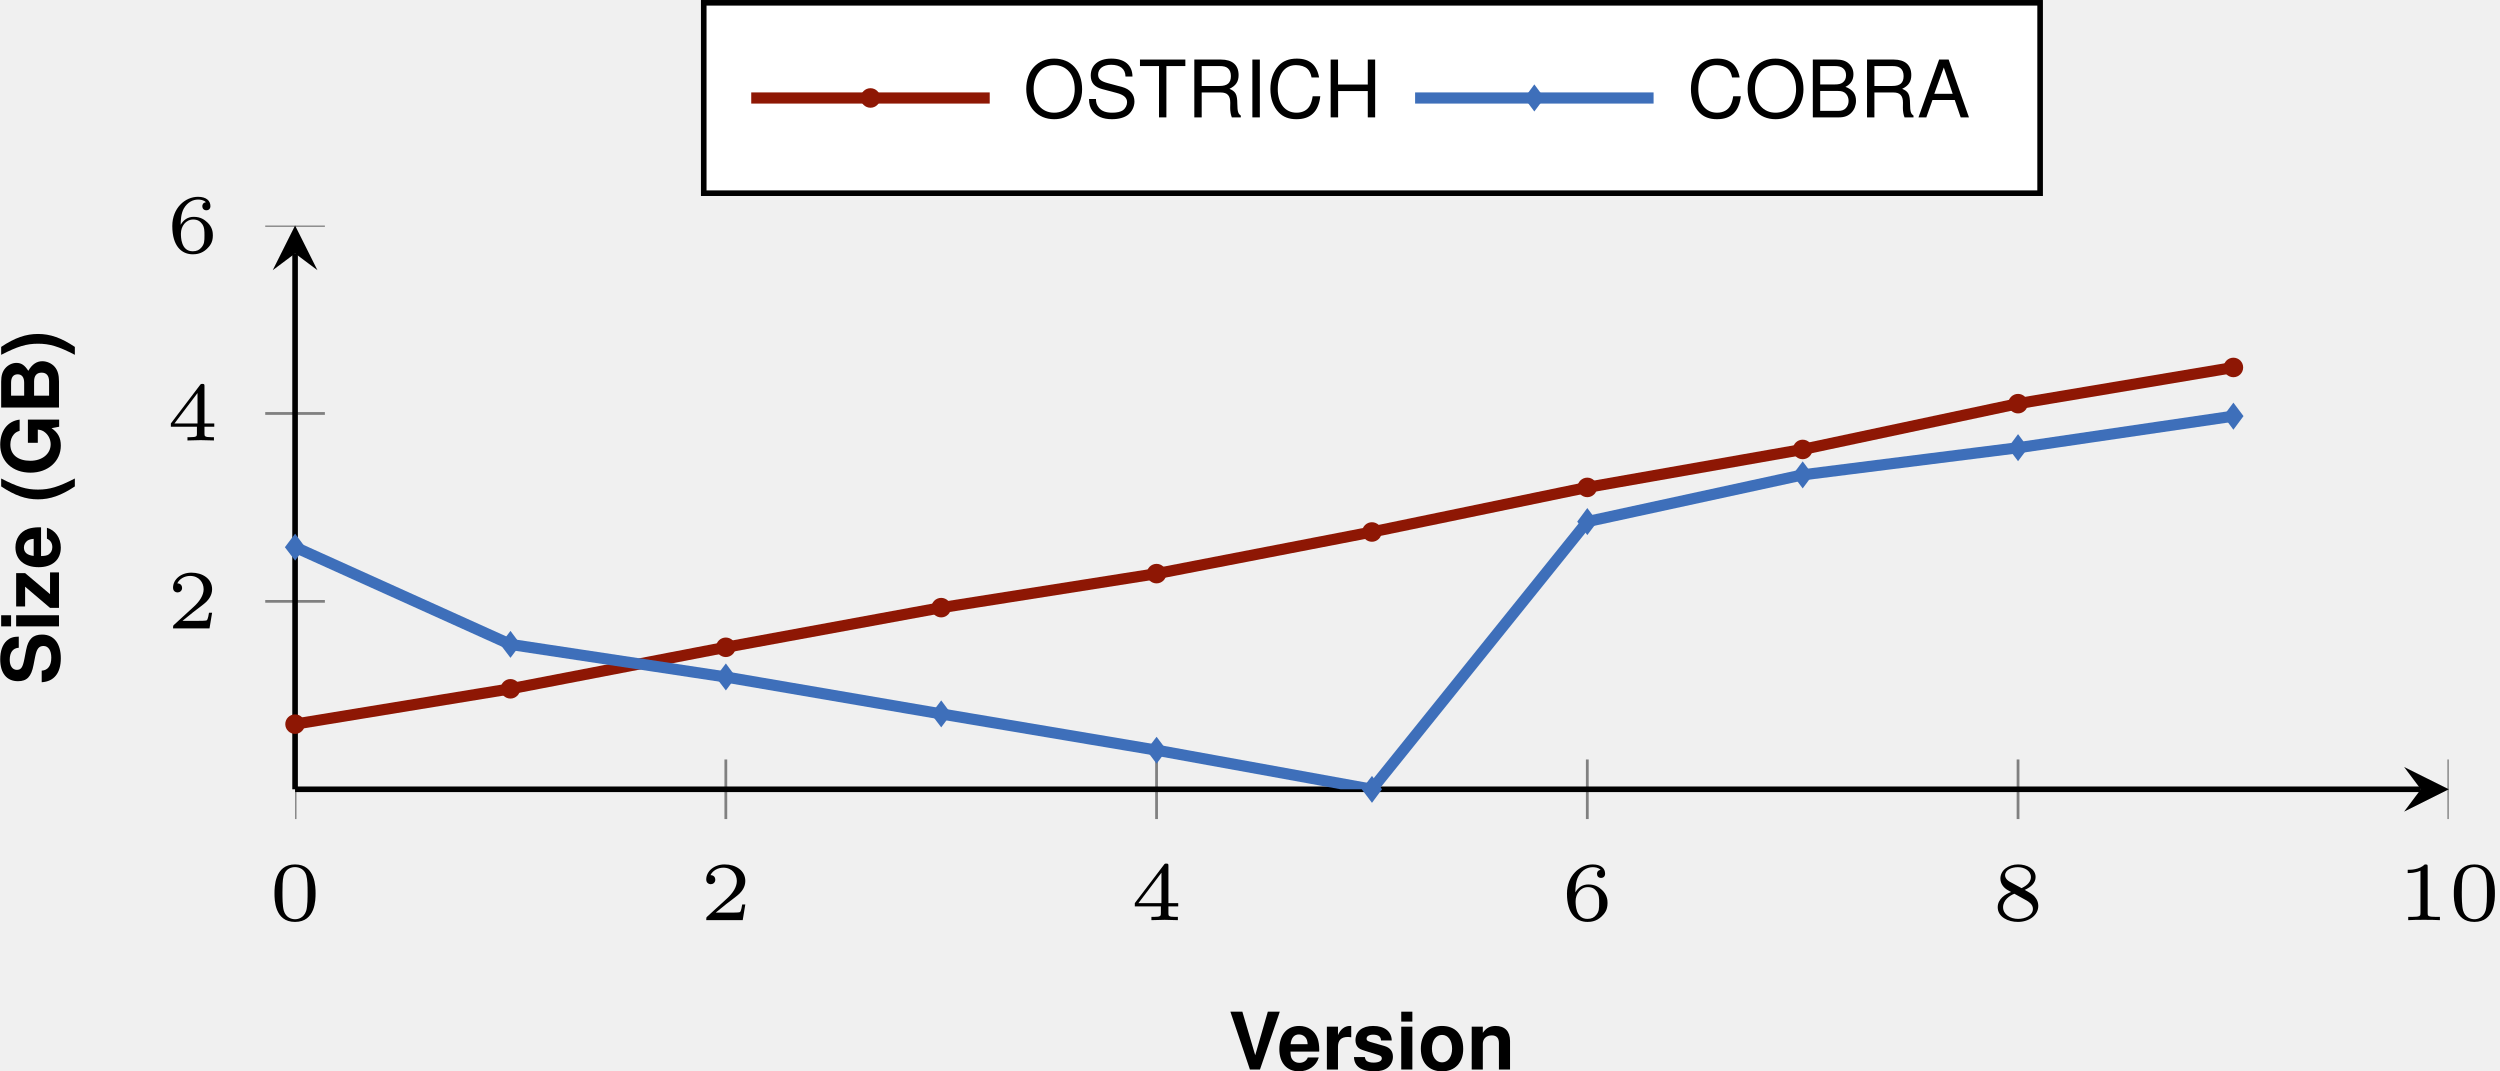
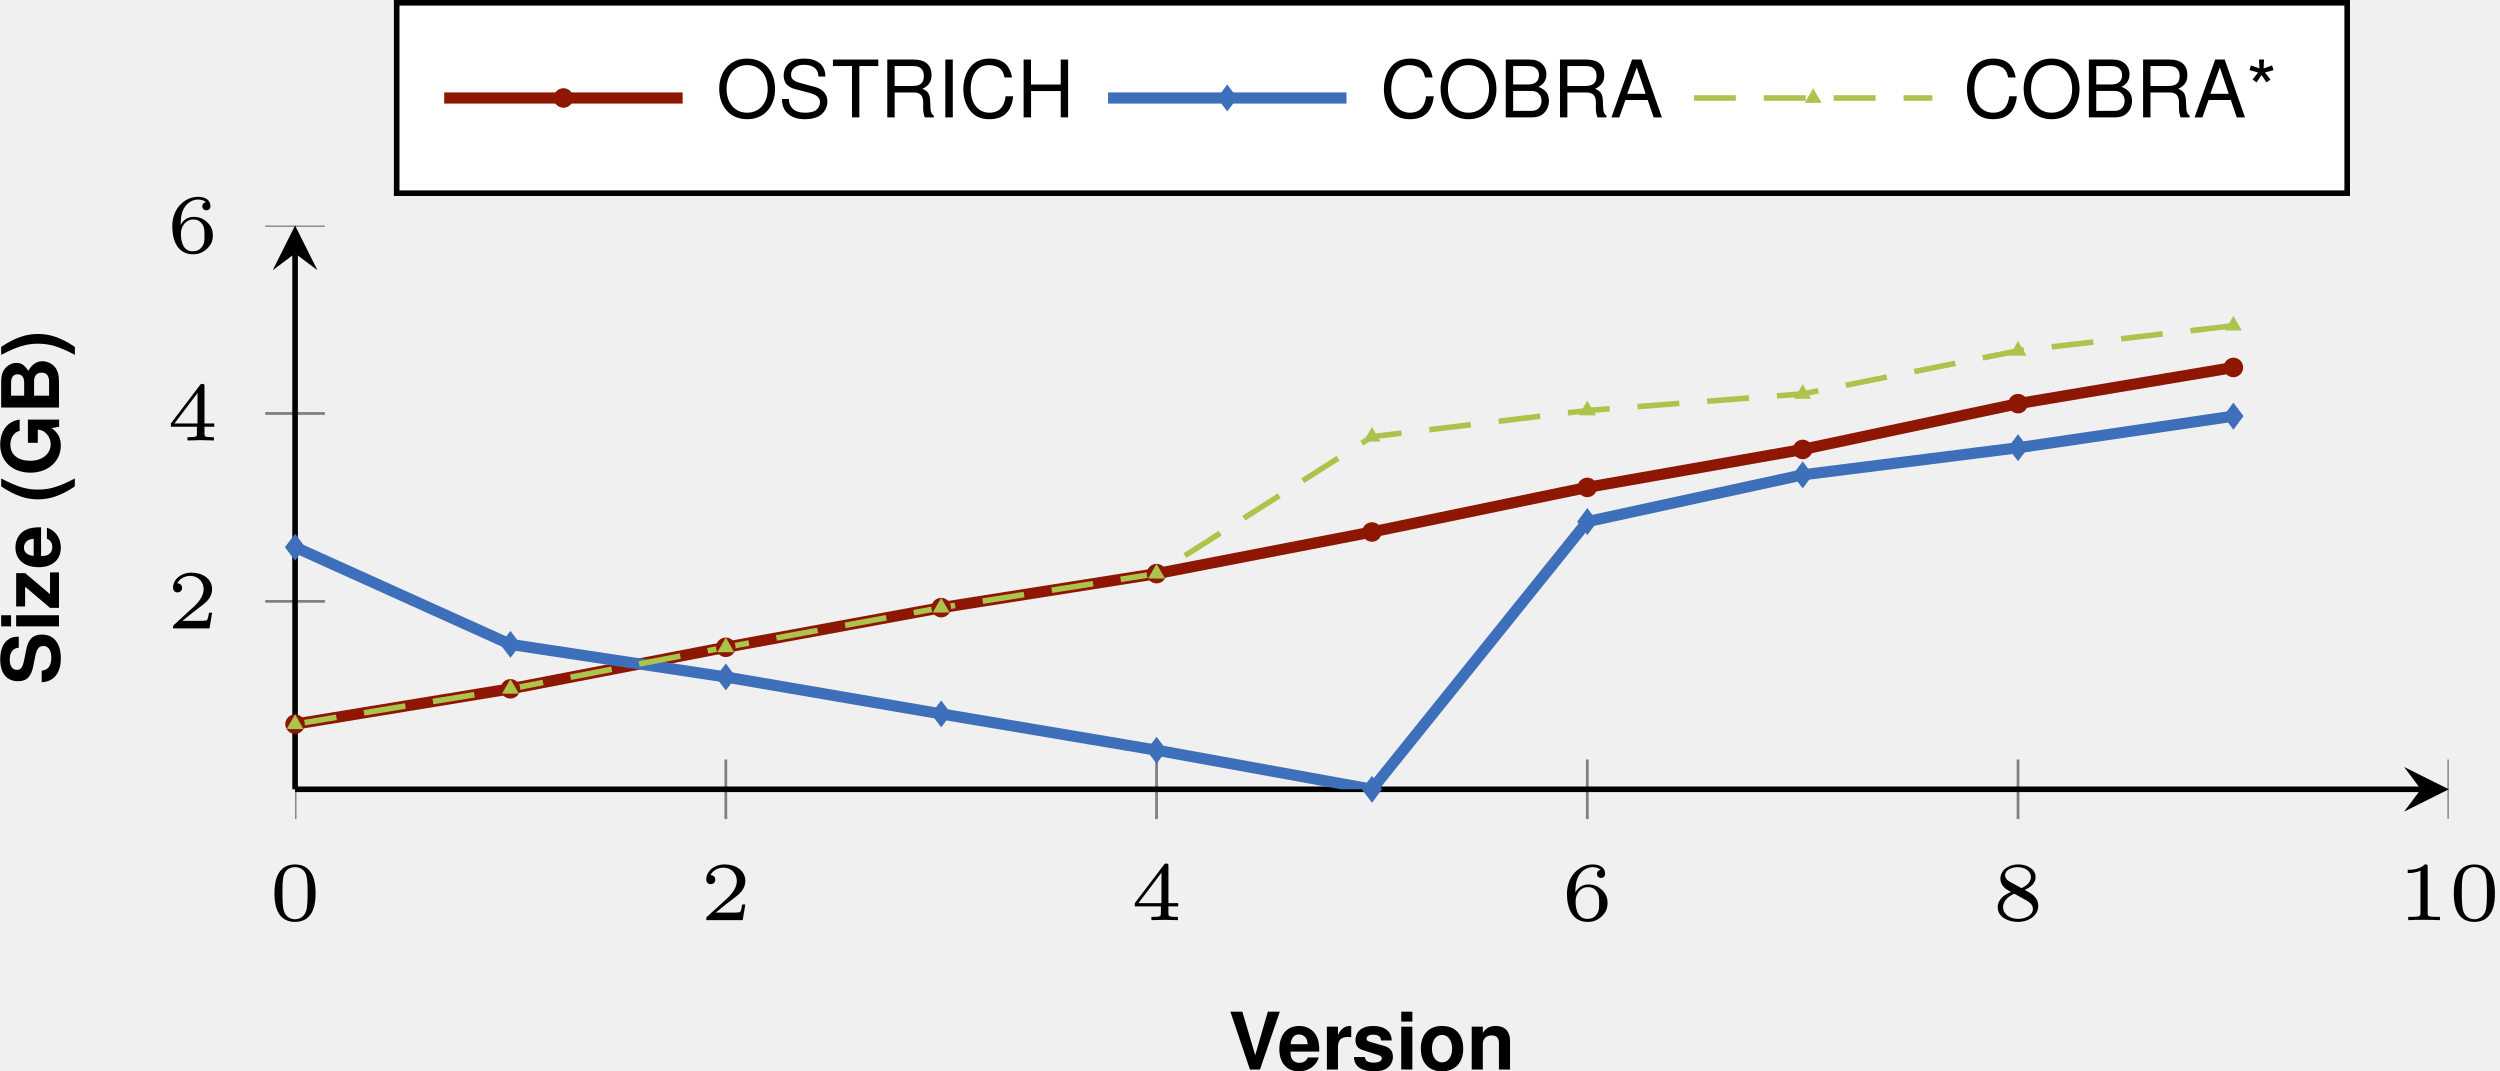
<svg xmlns="http://www.w3.org/2000/svg" xmlns:xlink="http://www.w3.org/1999/xlink" version="1.1" width="178.29pt" height="76.352pt" viewBox="2.792 -15.309 178.29 76.352">
  <defs>
    <clipPath id="clip1">
      <path d="M23.836 182.719H177.43V-140.961H23.836" />
    </clipPath>
    <clipPath id="clip2">
      <path d="M-117.922 40.98V.773H319.188V40.98" />
    </clipPath>
    <clipPath id="clip3">
      <path d="M23.836 40.98H177.43V.773H23.836Z" />
    </clipPath>
+     <path id="g4-42" d="M.905-4.124L.933-3.491L.334-3.706L.226-3.372L.837-3.202L.447-2.699L.73-2.495L1.086-3.021L1.437-2.495L1.726-2.699L1.33-3.202L1.941-3.372L1.833-3.706L1.233-3.491L1.262-4.124H.905Z" />
+     <path id="g4-65" d="M2.682-1.239L3.106 0H3.694L2.246-4.124H1.567L.096 0H.656L1.092-1.239H2.682ZM2.535-1.68H1.222L1.901-3.559L2.535-1.68Z" />
+     <path id="g4-66" d="M.447 0H2.308C2.699 0 2.987-.107 3.208-.345C3.411-.56 3.525-.854 3.525-1.177C3.525-1.675 3.298-1.974 2.772-2.178C3.146-2.354 3.344-2.659 3.344-3.078C3.344-3.378 3.23-3.643 3.015-3.836C2.8-4.034 2.518-4.124 2.122-4.124H.447V0ZM.973-2.348V-3.66H1.991C2.286-3.66 2.45-3.621 2.591-3.513C2.738-3.4 2.817-3.23 2.817-3.004C2.817-2.783 2.738-2.608 2.591-2.495C2.45-2.387 2.286-2.348 1.991-2.348H.973ZM.973-.464V-1.884H2.257C2.512-1.884 2.682-1.822 2.806-1.686C2.931-1.556 2.998-1.375 2.998-1.171C2.998-.973 2.931-.792 2.806-.662C2.682-.526 2.512-.464 2.257-.464H.973Z" />
+     <path id="g4-67" d="M3.745-2.846C3.581-3.751 3.061-4.192 2.155-4.192C1.601-4.192 1.154-4.017 .849-3.677C.475-3.27 .272-2.682 .272-2.014C.272-1.335 .481-.752 .871-.351C1.188-.023 1.595 .13 2.133 .13C3.14 .13 3.706-.413 3.83-1.505H3.287C3.242-1.222 3.185-1.03 3.1-.866C2.931-.526 2.58-.334 2.139-.334C1.318-.334 .798-.99 .798-2.02C.798-3.078 1.296-3.728 2.093-3.728C2.427-3.728 2.738-3.626 2.908-3.468C3.061-3.327 3.146-3.151 3.208-2.846H3.745Z" />
+     <path id="g4-72" d="M3.117-1.878V0H3.643V-4.124H3.117V-2.342H.996V-4.124H.47V0H1.001V-1.878H3.117Z" />
+     <path id="g4-73" d="M1.098-4.124H.566V0H1.098V-4.124Z" />
+     <path id="g4-79" d="M2.201-4.192C1.018-4.192 .215-3.321 .215-2.031S1.018 .13 2.206 .13C2.704 .13 3.151-.023 3.485-.306C3.932-.685 4.198-1.324 4.198-1.997C4.198-3.327 3.411-4.192 2.201-4.192ZM2.201-3.728C3.095-3.728 3.672-3.049 3.672-2.008C3.672-1.013 3.078-.334 2.206-.334C1.33-.334 .741-1.013 .741-2.031S1.33-3.728 2.201-3.728Z" />
+     <path id="g4-82" d="M1.052-1.776H2.41C2.88-1.776 3.089-1.55 3.089-1.041L3.083-.673C3.083-.419 3.129-.17 3.202 0H3.841V-.13C3.643-.266 3.604-.413 3.592-.962C3.587-1.641 3.479-1.844 3.032-2.037C3.496-2.263 3.683-2.552 3.683-3.021C3.683-3.734 3.236-4.124 2.427-4.124H.526V0H1.052V-1.776ZM1.052-2.24V-3.66H2.325C2.619-3.66 2.789-3.615 2.919-3.502C3.061-3.383 3.134-3.196 3.134-2.948C3.134-2.461 2.885-2.24 2.325-2.24H1.052Z" />
+     <path id="g4-83" d="M3.372-2.914C3.366-3.723 2.812-4.192 1.861-4.192C.956-4.192 .396-3.728 .396-2.981C.396-2.478 .662-2.161 1.205-2.02L2.229-1.748C2.75-1.612 2.987-1.403 2.987-1.081C2.987-.86 2.868-.634 2.693-.509C2.529-.396 2.269-.334 1.935-.334C1.488-.334 1.182-.441 .984-.679C.832-.86 .764-1.058 .769-1.313H.272C.277-.933 .351-.685 .515-.458C.798-.074 1.273 .13 1.901 .13C2.393 .13 2.795 .017 3.061-.187C3.338-.407 3.513-.775 3.513-1.131C3.513-1.641 3.196-2.014 2.636-2.167L1.601-2.444C1.103-2.58 .922-2.738 .922-3.055C.922-3.474 1.29-3.751 1.844-3.751C2.501-3.751 2.868-3.451 2.874-2.914H3.372Z" />
+     <path id="g4-84" d="M2.003-3.66H3.355V-4.124H.119V-3.66H1.477V0H2.003V-3.66Z" />
    <path id="g1-40" d="M1.148-4.124C.498-3.146 .226-2.365 .226-1.499C.226-.628 .498 .153 1.148 1.131H1.714C1.115-.034 .922-.668 .922-1.499C.922-2.325 1.115-2.97 1.714-4.124H1.148Z" />
    <path id="g1-41" d="M.69 1.131C1.341 .153 1.612-.628 1.612-1.494C1.612-2.365 1.341-3.146 .69-4.124H.124C.724-2.959 .917-2.325 .917-1.494C.917-.668 .724-.023 .124 1.131H.69Z" />
    <path id="g1-66" d="M.464 0H2.32C2.795 0 3.112-.091 3.361-.3S3.768-.86 3.768-1.188C3.768-1.595 3.547-1.918 3.083-2.189C3.491-2.45 3.649-2.687 3.649-3.038C3.649-3.321 3.508-3.621 3.276-3.824C3.032-4.034 2.744-4.124 2.303-4.124H.464V0ZM1.313-3.417H2.235C2.625-3.417 2.834-3.253 2.834-2.948C2.834-2.648 2.625-2.484 2.235-2.484H1.313V-3.417ZM1.313-1.776H2.325C2.738-1.776 2.953-1.59 2.953-1.239C2.953-.894 2.738-.707 2.325-.707H1.313V-1.776Z" />
    <path id="g1-71" d="M4.022-2.218H2.37V-1.511H3.31C3.287-1.279 3.23-1.137 3.106-.99C2.902-.741 2.591-.594 2.263-.594C1.578-.594 1.086-1.194 1.086-2.042C1.086-2.931 1.522-3.468 2.24-3.468C2.535-3.468 2.783-3.383 2.97-3.219C3.089-3.117 3.151-3.021 3.225-2.806H4.022C3.921-3.655 3.23-4.192 2.235-4.192C1.047-4.192 .238-3.315 .238-2.031C.238-.781 1.052 .13 2.167 .13C2.721 .13 3.095-.068 3.411-.532L3.513 .011H4.022V-2.218Z" />
    <path id="g1-83" d="M3.434-2.868C3.434-3.247 3.349-3.496 3.146-3.723C2.868-4.028 2.41-4.192 1.816-4.192C.826-4.192 .255-3.728 .255-2.925C.255-2.286 .577-1.974 1.414-1.816L1.991-1.703C2.557-1.595 2.767-1.437 2.767-1.103C2.767-.758 2.45-.549 1.935-.549C1.358-.549 1.035-.792 1.007-1.233H.181C.232-.351 .837 .13 1.89 .13C2.953 .13 3.581-.368 3.581-1.205C3.581-1.856 3.253-2.195 2.489-2.342L1.844-2.467C1.239-2.585 1.064-2.704 1.064-3.004C1.064-3.315 1.341-3.513 1.776-3.513C2.314-3.513 2.614-3.287 2.642-2.868H3.434Z" />
    <path id="g1-86" d="M2.246 0L3.66-4.124H2.806L1.907-1.018L.99-4.124H.136L1.528 0H2.246Z" />
    <path id="g1-101" d="M2.965-1.279C2.97-1.346 2.97-1.375 2.97-1.414C2.97-1.72 2.925-2.003 2.851-2.218C2.648-2.772 2.155-3.106 1.539-3.106C.662-3.106 .124-2.472 .124-1.448C.124-.47 .656 .13 1.522 .13C2.206 .13 2.761-.26 2.936-.86H2.155C2.059-.617 1.839-.475 1.55-.475C1.324-.475 1.143-.571 1.03-.741C.956-.854 .928-.99 .917-1.279H2.965ZM.928-1.805C.979-2.269 1.177-2.501 1.528-2.501C1.726-2.501 1.907-2.404 2.02-2.246C2.093-2.133 2.127-2.014 2.144-1.805H.928Z" />
    <path id="g1-105" d="M1.171-3.055H.379V0H1.171V-3.055ZM1.171-4.124H.379V-3.417H1.171V-4.124Z" />
    <path id="g1-110" d="M.356-3.055V0H1.148V-1.833C1.148-2.195 1.403-2.433 1.788-2.433C2.127-2.433 2.297-2.246 2.297-1.884V0H3.089V-2.048C3.089-2.721 2.716-3.106 2.065-3.106C1.652-3.106 1.375-2.953 1.148-2.614V-3.055H.356Z" />
    <path id="g1-111" d="M1.703-3.106C.769-3.106 .198-2.489 .198-1.488C.198-.481 .769 .13 1.709 .13C2.636 .13 3.219-.487 3.219-1.465C3.219-2.501 2.659-3.106 1.703-3.106ZM1.709-2.467C2.144-2.467 2.427-2.076 2.427-1.477C2.427-.905 2.133-.509 1.709-.509C1.279-.509 .99-.905 .99-1.488S1.279-2.467 1.709-2.467Z" />
    <path id="g1-114" d="M.356-3.055V0H1.148V-1.624C1.148-2.088 1.38-2.32 1.844-2.32C1.929-2.32 1.986-2.314 2.093-2.297V-3.1C2.048-3.106 2.02-3.106 1.997-3.106C1.635-3.106 1.318-2.868 1.148-2.455V-3.055H.356Z" />
    <path id="g1-115" d="M2.857-2.071C2.846-2.716 2.348-3.106 1.528-3.106C.752-3.106 .272-2.716 .272-2.088C.272-1.884 .334-1.709 .441-1.59C.549-1.482 .645-1.431 .939-1.335L1.884-1.041C2.082-.979 2.15-.917 2.15-.792C2.15-.605 1.929-.492 1.561-.492C1.358-.492 1.194-.532 1.092-.6C1.007-.662 .973-.724 .939-.888H.164C.187-.221 .679 .13 1.607 .13C2.031 .13 2.354 .04 2.58-.141S2.942-.605 2.942-.905C2.942-1.301 2.744-1.556 2.342-1.675L1.341-1.963C1.12-2.031 1.064-2.076 1.064-2.201C1.064-2.37 1.245-2.484 1.522-2.484C1.901-2.484 2.088-2.348 2.093-2.071H2.857Z" />
    <path id="g1-122" d="M2.597-3.055H.221V-2.416H1.629L.119-.639V0H2.648V-.639H1.098L2.597-2.416V-3.055Z" />
-     <path id="g4-65" d="M2.682-1.239L3.106 0H3.694L2.246-4.124H1.567L.096 0H.656L1.092-1.239H2.682ZM2.535-1.68H1.222L1.901-3.559L2.535-1.68Z" />
-     <path id="g4-66" d="M.447 0H2.308C2.699 0 2.987-.107 3.208-.345C3.411-.56 3.525-.854 3.525-1.177C3.525-1.675 3.298-1.974 2.772-2.178C3.146-2.354 3.344-2.659 3.344-3.078C3.344-3.378 3.23-3.643 3.015-3.836C2.8-4.034 2.518-4.124 2.122-4.124H.447V0ZM.973-2.348V-3.66H1.991C2.286-3.66 2.45-3.621 2.591-3.513C2.738-3.4 2.817-3.23 2.817-3.004C2.817-2.783 2.738-2.608 2.591-2.495C2.45-2.387 2.286-2.348 1.991-2.348H.973ZM.973-.464V-1.884H2.257C2.512-1.884 2.682-1.822 2.806-1.686C2.931-1.556 2.998-1.375 2.998-1.171C2.998-.973 2.931-.792 2.806-.662C2.682-.526 2.512-.464 2.257-.464H.973Z" />
-     <path id="g4-67" d="M3.745-2.846C3.581-3.751 3.061-4.192 2.155-4.192C1.601-4.192 1.154-4.017 .849-3.677C.475-3.27 .272-2.682 .272-2.014C.272-1.335 .481-.752 .871-.351C1.188-.023 1.595 .13 2.133 .13C3.14 .13 3.706-.413 3.83-1.505H3.287C3.242-1.222 3.185-1.03 3.1-.866C2.931-.526 2.58-.334 2.139-.334C1.318-.334 .798-.99 .798-2.02C.798-3.078 1.296-3.728 2.093-3.728C2.427-3.728 2.738-3.626 2.908-3.468C3.061-3.327 3.146-3.151 3.208-2.846H3.745Z" />
-     <path id="g4-72" d="M3.117-1.878V0H3.643V-4.124H3.117V-2.342H.996V-4.124H.47V0H1.001V-1.878H3.117Z" />
-     <path id="g4-73" d="M1.098-4.124H.566V0H1.098V-4.124Z" />
-     <path id="g4-79" d="M2.201-4.192C1.018-4.192 .215-3.321 .215-2.031S1.018 .13 2.206 .13C2.704 .13 3.151-.023 3.485-.306C3.932-.685 4.198-1.324 4.198-1.997C4.198-3.327 3.411-4.192 2.201-4.192ZM2.201-3.728C3.095-3.728 3.672-3.049 3.672-2.008C3.672-1.013 3.078-.334 2.206-.334C1.33-.334 .741-1.013 .741-2.031S1.33-3.728 2.201-3.728Z" />
-     <path id="g4-82" d="M1.052-1.776H2.41C2.88-1.776 3.089-1.55 3.089-1.041L3.083-.673C3.083-.419 3.129-.17 3.202 0H3.841V-.13C3.643-.266 3.604-.413 3.592-.962C3.587-1.641 3.479-1.844 3.032-2.037C3.496-2.263 3.683-2.552 3.683-3.021C3.683-3.734 3.236-4.124 2.427-4.124H.526V0H1.052V-1.776ZM1.052-2.24V-3.66H2.325C2.619-3.66 2.789-3.615 2.919-3.502C3.061-3.383 3.134-3.196 3.134-2.948C3.134-2.461 2.885-2.24 2.325-2.24H1.052Z" />
-     <path id="g4-83" d="M3.372-2.914C3.366-3.723 2.812-4.192 1.861-4.192C.956-4.192 .396-3.728 .396-2.981C.396-2.478 .662-2.161 1.205-2.02L2.229-1.748C2.75-1.612 2.987-1.403 2.987-1.081C2.987-.86 2.868-.634 2.693-.509C2.529-.396 2.269-.334 1.935-.334C1.488-.334 1.182-.441 .984-.679C.832-.86 .764-1.058 .769-1.313H.272C.277-.933 .351-.685 .515-.458C.798-.074 1.273 .13 1.901 .13C2.393 .13 2.795 .017 3.061-.187C3.338-.407 3.513-.775 3.513-1.131C3.513-1.641 3.196-2.014 2.636-2.167L1.601-2.444C1.103-2.58 .922-2.738 .922-3.055C.922-3.474 1.29-3.751 1.844-3.751C2.501-3.751 2.868-3.451 2.874-2.914H3.372Z" />
-     <path id="g4-84" d="M2.003-3.66H3.355V-4.124H.119V-3.66H1.477V0H2.003V-3.66Z" />
    <path id="g2-48" d="M3.288-1.907C3.288-2.343 3.288-3.975 1.823-3.975S.359-2.343 .359-1.907C.359-1.476 .359 .126 1.823 .126S3.288-1.476 3.288-1.907ZM1.823-.066C1.572-.066 1.166-.185 1.022-.681C.927-1.028 .927-1.614 .927-1.985C.927-2.385 .927-2.845 1.01-3.168C1.16-3.706 1.614-3.784 1.823-3.784C2.098-3.784 2.493-3.652 2.624-3.198C2.714-2.881 2.72-2.445 2.72-1.985C2.72-1.602 2.72-.998 2.618-.664C2.451-.143 2.02-.066 1.823-.066Z" />
    <path id="g2-49" d="M2.146-3.796C2.146-3.975 2.122-3.975 1.943-3.975C1.548-3.593 .938-3.593 .723-3.593V-3.359C.879-3.359 1.273-3.359 1.632-3.527V-.508C1.632-.311 1.632-.233 1.016-.233H.759V0C1.088-.024 1.554-.024 1.889-.024S2.69-.024 3.019 0V-.233H2.762C2.146-.233 2.146-.311 2.146-.508V-3.796Z" />
    <path id="g2-50" d="M3.216-1.118H2.995C2.983-1.034 2.923-.64 2.833-.574C2.792-.538 2.307-.538 2.224-.538H1.106L1.871-1.16C2.074-1.321 2.606-1.704 2.792-1.883C2.971-2.062 3.216-2.367 3.216-2.792C3.216-3.539 2.54-3.975 1.739-3.975C.968-3.975 .43-3.467 .43-2.905C.43-2.6 .687-2.564 .753-2.564C.903-2.564 1.076-2.672 1.076-2.887C1.076-3.019 .998-3.21 .735-3.21C.873-3.515 1.237-3.742 1.65-3.742C2.277-3.742 2.612-3.276 2.612-2.792C2.612-2.367 2.331-1.931 1.913-1.548L.496-.251C.436-.191 .43-.185 .43 0H3.031L3.216-1.118Z" />
    <path id="g2-52" d="M3.371-.98V-1.213H2.672V-3.856C2.672-3.993 2.672-4.035 2.523-4.035C2.415-4.035 2.403-4.017 2.349-3.945L.275-1.213V-.98H2.134V-.502C2.134-.305 2.134-.233 1.632-.233H1.459V0C1.578-.006 2.14-.024 2.403-.024S3.228-.006 3.347 0V-.233H3.174C2.672-.233 2.672-.305 2.672-.502V-.98H3.371ZM2.176-3.383V-1.213H.532L2.176-3.383Z" />
    <path id="g2-54" d="M.974-1.979C.98-2.277 .992-2.774 1.201-3.144C1.465-3.599 1.859-3.778 2.218-3.778C2.355-3.778 2.63-3.754 2.774-3.587C2.552-3.551 2.517-3.395 2.517-3.3C2.517-3.144 2.624-3.013 2.803-3.013S3.096-3.126 3.096-3.312C3.096-3.676 2.821-3.975 2.212-3.975C1.285-3.975 .377-3.168 .377-1.895C.377-.442 1.052 .126 1.841 .126C2.074 .126 2.481 .09 2.845-.263C3.037-.454 3.27-.693 3.27-1.219C3.27-1.423 3.246-1.805 2.881-2.146C2.672-2.337 2.409-2.546 1.901-2.546C1.482-2.546 1.178-2.331 .974-1.979ZM1.835-.09C.992-.09 .992-1.118 .992-1.351C.992-1.865 1.333-2.355 1.871-2.355C2.182-2.355 2.361-2.23 2.505-2.038C2.672-1.805 2.672-1.536 2.672-1.219C2.672-.807 2.66-.604 2.457-.365C2.313-.185 2.122-.09 1.835-.09Z" />
    <path id="g2-56" d="M2.301-2.158C2.744-2.355 3.078-2.648 3.078-3.078C3.078-3.664 2.451-3.975 1.829-3.975C1.154-3.975 .568-3.569 .568-2.965C.568-2.594 .813-2.307 1.064-2.158C1.124-2.122 1.267-2.044 1.327-2.008C.933-1.859 .377-1.524 .377-.921C.377-.221 1.124 .126 1.817 .126C2.612 .126 3.27-.353 3.27-1.016C3.27-1.429 3.019-1.674 2.929-1.763C2.815-1.871 2.517-2.038 2.301-2.158ZM1.219-2.75C1.207-2.756 .903-2.923 .903-3.198C.903-3.587 1.375-3.778 1.817-3.778C2.283-3.778 2.744-3.521 2.744-3.072C2.744-2.612 2.248-2.367 2.08-2.283L1.219-2.75ZM1.566-1.883C1.632-1.847 2.271-1.488 2.433-1.405C2.558-1.327 2.887-1.148 2.887-.807C2.887-.335 2.337-.09 1.829-.09C1.273-.09 .759-.412 .759-.921S1.237-1.763 1.566-1.883Z" />
  </defs>
  <g id="page1">
    <path d="M23.836 43.105V38.855M54.555 43.105V38.855M85.273 43.105V38.855M115.992 43.105V38.855M146.711 43.105V38.855M177.43 43.105V38.855" stroke="#808080" fill="none" stroke-width=".199" stroke-miterlimit="10" clip-path="url(#clip1)" />
    <path d="M21.707 27.578H25.961M21.707 14.176H25.961M21.707 .773H25.961" stroke="#808080" fill="none" stroke-width=".199" stroke-miterlimit="10" clip-path="url(#clip2)" />
    <path d="M23.836 40.98H175.438" stroke="#000" fill="none" stroke-width=".399" stroke-miterlimit="10" />
    <path d="M177.43 40.98L174.242 39.387L175.437 40.98L174.242 42.574" />
    <path d="M23.836 40.98V2.766" stroke="#000" fill="none" stroke-width=".399" stroke-miterlimit="10" />
    <path d="M23.836 .773L22.242 3.961L23.836 2.766L25.43 3.961" />
    <g transform="matrix(1 0 0 1 -26.0252 32.526)">
      <use x="48.034" y="17.787" xlink:href="#g2-48" />
    </g>
    <g transform="matrix(1 0 0 1 4.6938 32.526)">
      <use x="48.034" y="17.787" xlink:href="#g2-50" />
    </g>
    <g transform="matrix(1 0 0 1 35.4127 32.526)">
      <use x="48.034" y="17.787" xlink:href="#g2-52" />
    </g>
    <g transform="matrix(1 0 0 1 66.1313 32.526)">
      <use x="48.034" y="17.787" xlink:href="#g2-54" />
    </g>
    <g transform="matrix(1 0 0 1 96.8503 32.526)">
      <use x="48.034" y="17.787" xlink:href="#g2-56" />
    </g>
    <g transform="matrix(1 0 0 1 125.7433 32.526)">
      <use x="48.034" y="17.787" xlink:href="#g2-49" />
      <use x="51.687" y="17.787" xlink:href="#g2-48" />
    </g>
    <g transform="matrix(1 0 0 1 -33.3317 11.7182)">
      <use x="48.034" y="17.787" xlink:href="#g2-50" />
    </g>
    <g transform="matrix(1 0 0 1 -33.3317 -1.6839)">
      <use x="48.034" y="17.787" xlink:href="#g2-52" />
    </g>
    <g transform="matrix(1 0 0 1 -33.3317 -15.08595)">
      <use x="48.034" y="17.787" xlink:href="#g2-54" />
    </g>
    <path d="M23.836 36.332L39.195 33.813L54.555 30.852L69.914 28.027L85.273 25.602L100.633 22.629L115.992 19.449L131.352 16.742L146.711 13.477L162.07 10.898" stroke="#8e1704" fill="none" stroke-width=".797" stroke-miterlimit="10" clip-path="url(#clip3)" />
    <path d="M23.836 23.715L39.195 30.648L54.555 32.973L69.914 35.605L85.273 38.191L100.633 40.98L115.992 21.891L131.352 18.555L146.711 16.621L162.07 14.367" stroke="#3e6fba" fill="none" stroke-width=".797" stroke-miterlimit="10" clip-path="url(#clip3)" />
+     <path d="M23.836 36.332L39.195 33.813L54.555 30.852L69.914 28.027L85.273 25.602L100.633 15.836L115.992 13.965L131.352 12.781L146.711 9.707L162.07 7.918" stroke="#acc44b" fill="none" stroke-width=".399" stroke-miterlimit="10" stroke-dasharray="2.989,1.993" clip-path="url(#clip3)" />
    <path d="M24.133 36.332C24.133 36.168 24 36.035 23.836 36.035C23.672 36.035 23.535 36.168 23.535 36.332C23.535 36.5 23.672 36.633 23.836 36.633C24 36.633 24.133 36.5 24.133 36.332Z" fill="#8e1704" />
    <path d="M24.133 36.332C24.133 36.168 24 36.035 23.836 36.035C23.672 36.035 23.535 36.168 23.535 36.332C23.535 36.5 23.672 36.633 23.836 36.633C24 36.633 24.133 36.5 24.133 36.332Z" stroke="#8e1704" fill="none" stroke-width=".797" stroke-miterlimit="10" />
    <path d="M39.492 33.813C39.492 33.648 39.359 33.516 39.195 33.516C39.031 33.516 38.895 33.648 38.895 33.813S39.031 34.113 39.195 34.113C39.359 34.113 39.492 33.977 39.492 33.813Z" fill="#8e1704" />
    <path d="M39.492 33.813C39.492 33.648 39.359 33.516 39.195 33.516C39.031 33.516 38.895 33.648 38.895 33.813S39.031 34.113 39.195 34.113C39.359 34.113 39.492 33.977 39.492 33.813Z" stroke="#8e1704" fill="none" stroke-width=".797" stroke-miterlimit="10" />
    <path d="M54.852 30.852C54.852 30.688 54.719 30.555 54.555 30.555S54.254 30.688 54.254 30.852C54.254 31.02 54.391 31.152 54.555 31.152S54.852 31.02 54.852 30.852Z" fill="#8e1704" />
    <path d="M54.852 30.852C54.852 30.688 54.719 30.555 54.555 30.555S54.254 30.688 54.254 30.852C54.254 31.02 54.391 31.152 54.555 31.152S54.852 31.02 54.852 30.852Z" stroke="#8e1704" fill="none" stroke-width=".797" stroke-miterlimit="10" />
    <path d="M70.211 28.027C70.211 27.863 70.078 27.727 69.914 27.727C69.75 27.727 69.613 27.863 69.613 28.027C69.613 28.191 69.75 28.324 69.914 28.324C70.078 28.324 70.211 28.191 70.211 28.027Z" fill="#8e1704" />
    <path d="M70.211 28.027C70.211 27.863 70.078 27.727 69.914 27.727C69.75 27.727 69.613 27.863 69.613 28.027C69.613 28.191 69.75 28.324 69.914 28.324C70.078 28.324 70.211 28.191 70.211 28.027Z" stroke="#8e1704" fill="none" stroke-width=".797" stroke-miterlimit="10" />
    <path d="M85.57 25.602C85.57 25.434 85.438 25.301 85.273 25.301C85.109 25.301 84.973 25.434 84.973 25.602C84.973 25.766 85.109 25.898 85.273 25.898C85.438 25.898 85.57 25.766 85.57 25.602Z" fill="#8e1704" />
    <path d="M85.57 25.602C85.57 25.434 85.438 25.301 85.273 25.301C85.109 25.301 84.973 25.434 84.973 25.602C84.973 25.766 85.109 25.898 85.273 25.898C85.438 25.898 85.57 25.766 85.57 25.602Z" stroke="#8e1704" fill="none" stroke-width=".797" stroke-miterlimit="10" />
    <path d="M100.93 22.629C100.93 22.465 100.797 22.332 100.633 22.332C100.469 22.332 100.332 22.465 100.332 22.629C100.332 22.797 100.469 22.93 100.633 22.93C100.797 22.93 100.93 22.797 100.93 22.629Z" fill="#8e1704" />
    <path d="M100.93 22.629C100.93 22.465 100.797 22.332 100.633 22.332C100.469 22.332 100.332 22.465 100.332 22.629C100.332 22.797 100.469 22.93 100.633 22.93C100.797 22.93 100.93 22.797 100.93 22.629Z" stroke="#8e1704" fill="none" stroke-width=".797" stroke-miterlimit="10" />
    <path d="M116.289 19.449C116.289 19.285 116.156 19.152 115.992 19.152S115.691 19.285 115.691 19.449C115.691 19.617 115.828 19.75 115.992 19.75S116.289 19.617 116.289 19.449Z" fill="#8e1704" />
    <path d="M116.289 19.449C116.289 19.285 116.156 19.152 115.992 19.152S115.691 19.285 115.691 19.449C115.691 19.617 115.828 19.75 115.992 19.75S116.289 19.617 116.289 19.449Z" stroke="#8e1704" fill="none" stroke-width=".797" stroke-miterlimit="10" />
    <path d="M131.648 16.742C131.648 16.578 131.516 16.445 131.352 16.445S131.051 16.578 131.051 16.742C131.051 16.91 131.188 17.043 131.352 17.043S131.648 16.91 131.648 16.742Z" fill="#8e1704" />
    <path d="M131.648 16.742C131.648 16.578 131.516 16.445 131.352 16.445S131.051 16.578 131.051 16.742C131.051 16.91 131.188 17.043 131.352 17.043S131.648 16.91 131.648 16.742Z" stroke="#8e1704" fill="none" stroke-width=".797" stroke-miterlimit="10" />
    <path d="M147.008 13.477C147.008 13.312 146.875 13.18 146.711 13.18S146.41 13.312 146.41 13.477C146.41 13.645 146.547 13.777 146.711 13.777S147.008 13.645 147.008 13.477Z" fill="#8e1704" />
    <path d="M147.008 13.477C147.008 13.312 146.875 13.18 146.711 13.18S146.41 13.312 146.41 13.477C146.41 13.645 146.547 13.777 146.711 13.777S147.008 13.645 147.008 13.477Z" stroke="#8e1704" fill="none" stroke-width=".797" stroke-miterlimit="10" />
    <path d="M162.367 10.898C162.367 10.73 162.234 10.598 162.07 10.598S161.77 10.73 161.77 10.898C161.77 11.062 161.906 11.195 162.07 11.195S162.367 11.062 162.367 10.898Z" fill="#8e1704" />
    <path d="M162.367 10.898C162.367 10.73 162.234 10.598 162.07 10.598S161.77 10.73 161.77 10.898C161.77 11.062 161.906 11.195 162.07 11.195S162.367 11.062 162.367 10.898Z" stroke="#8e1704" fill="none" stroke-width=".797" stroke-miterlimit="10" />
    <path d="M23.836 23.414L24.059 23.715L23.836 24.012L23.609 23.715Z" fill="#8e1704" />
    <path d="M23.836 23.414L24.059 23.715L23.836 24.012L23.609 23.715Z" stroke="#3e6fba" fill="none" stroke-width=".797" stroke-miterlimit="10" />
    <path d="M39.195 30.348L39.418 30.648L39.195 30.945L38.969 30.648Z" fill="#8e1704" />
    <path d="M39.195 30.348L39.418 30.648L39.195 30.945L38.969 30.648Z" stroke="#3e6fba" fill="none" stroke-width=".797" stroke-miterlimit="10" />
    <path d="M54.555 32.672L54.777 32.973L54.555 33.27L54.328 32.973Z" fill="#8e1704" />
    <path d="M54.555 32.672L54.777 32.973L54.555 33.27L54.328 32.973Z" stroke="#3e6fba" fill="none" stroke-width=".797" stroke-miterlimit="10" />
    <path d="M69.914 35.305L70.137 35.605L69.914 35.902L69.688 35.605Z" fill="#8e1704" />
    <path d="M69.914 35.305L70.137 35.605L69.914 35.902L69.688 35.605Z" stroke="#3e6fba" fill="none" stroke-width=".797" stroke-miterlimit="10" />
    <path d="M85.273 37.895L85.496 38.191L85.273 38.492L85.047 38.191Z" fill="#8e1704" />
    <path d="M85.273 37.895L85.496 38.191L85.273 38.492L85.047 38.191Z" stroke="#3e6fba" fill="none" stroke-width=".797" stroke-miterlimit="10" />
    <path d="M100.633 40.684L100.856 40.98L100.633 41.281L100.406 40.98Z" fill="#8e1704" />
    <path d="M100.633 40.684L100.856 40.98L100.633 41.281L100.406 40.98Z" stroke="#3e6fba" fill="none" stroke-width=".797" stroke-miterlimit="10" />
    <path d="M115.992 21.59L116.215 21.891L115.992 22.188L115.769 21.891Z" fill="#8e1704" />
    <path d="M115.992 21.59L116.215 21.891L115.992 22.188L115.769 21.891Z" stroke="#3e6fba" fill="none" stroke-width=".797" stroke-miterlimit="10" />
    <path d="M131.352 18.258L131.574 18.555L131.352 18.855L131.129 18.555Z" fill="#8e1704" />
    <path d="M131.352 18.258L131.574 18.555L131.352 18.855L131.129 18.555Z" stroke="#3e6fba" fill="none" stroke-width=".797" stroke-miterlimit="10" />
    <path d="M146.711 16.32L146.934 16.621L146.711 16.918L146.488 16.621Z" fill="#8e1704" />
    <path d="M146.711 16.32L146.934 16.621L146.711 16.918L146.488 16.621Z" stroke="#3e6fba" fill="none" stroke-width=".797" stroke-miterlimit="10" />
    <path d="M162.07 14.07L162.293 14.367L162.07 14.668L161.848 14.367Z" fill="#8e1704" />
    <path d="M162.07 14.07L162.293 14.367L162.07 14.668L161.848 14.367Z" stroke="#3e6fba" fill="none" stroke-width=".797" stroke-miterlimit="10" />
+     <path d="M23.836 36.035L24.094 36.484H23.578Z" fill="#8e1704" />
+     <path d="M23.836 36.035L24.094 36.484H23.578Z" stroke="#acc44b" fill="none" stroke-width=".399" stroke-miterlimit="10" />
+     <path d="M39.195 33.516L39.453 33.961H38.938Z" fill="#8e1704" />
+     <path d="M39.195 33.516L39.453 33.961H38.938Z" stroke="#acc44b" fill="none" stroke-width=".399" stroke-miterlimit="10" />
+     <path d="M54.555 30.555L54.812 31.004H54.297Z" fill="#8e1704" />
+     <path d="M54.555 30.555L54.812 31.004H54.297Z" stroke="#acc44b" fill="none" stroke-width=".399" stroke-miterlimit="10" />
+     <path d="M69.914 27.727L70.172 28.176H69.656Z" fill="#8e1704" />
+     <path d="M69.914 27.727L70.172 28.176H69.656Z" stroke="#acc44b" fill="none" stroke-width=".399" stroke-miterlimit="10" />
+     <path d="M85.273 25.301L85.531 25.75H85.016Z" fill="#8e1704" />
+     <path d="M85.273 25.301L85.531 25.75H85.016Z" stroke="#acc44b" fill="none" stroke-width=".399" stroke-miterlimit="10" />
+     <path d="M100.633 15.535L100.891 15.984H100.375Z" fill="#8e1704" />
+     <path d="M100.633 15.535L100.891 15.984H100.375Z" stroke="#acc44b" fill="none" stroke-width=".399" stroke-miterlimit="10" />
+     <path d="M115.992 13.664L116.25 14.113H115.734Z" fill="#8e1704" />
+     <path d="M115.992 13.664L116.25 14.113H115.734Z" stroke="#acc44b" fill="none" stroke-width=".399" stroke-miterlimit="10" />
+     <path d="M131.352 12.484L131.609 12.934H131.094Z" fill="#8e1704" />
+     <path d="M131.352 12.484L131.609 12.934H131.094Z" stroke="#acc44b" fill="none" stroke-width=".399" stroke-miterlimit="10" />
+     <path d="M146.711 9.406L146.969 9.855H146.453Z" fill="#8e1704" />
+     <path d="M146.711 9.406L146.969 9.855H146.453Z" stroke="#acc44b" fill="none" stroke-width=".399" stroke-miterlimit="10" />
+     <path d="M162.07 7.617L162.328 8.066H161.813Z" fill="#8e1704" />
+     <path d="M162.07 7.617L162.328 8.066H161.813Z" stroke="#acc44b" fill="none" stroke-width=".399" stroke-miterlimit="10" />
    <g transform="matrix(1 0 0 1 42.3685 43.1769)">
      <use x="48.034" y="17.787" xlink:href="#g1-86" />
      <use x="51.537" y="17.787" xlink:href="#g1-101" />
      <use x="54.695" y="17.787" xlink:href="#g1-114" />
      <use x="56.819" y="17.787" xlink:href="#g1-115" />
      <use x="59.976" y="17.787" xlink:href="#g1-105" />
      <use x="61.554" y="17.787" xlink:href="#g1-111" />
      <use x="65.024" y="17.787" xlink:href="#g1-110" />
    </g>
    <g transform="matrix(0 -1 1 0 -10.78804 81.5608)">
      <use x="48.034" y="17.787" xlink:href="#g1-83" />
      <use x="51.821" y="17.787" xlink:href="#g1-105" />
      <use x="53.4" y="17.787" xlink:href="#g1-122" />
      <use x="56.296" y="17.787" xlink:href="#g1-101" />
      <use x="61.032" y="17.787" xlink:href="#g1-40" />
      <use x="62.923" y="17.787" xlink:href="#g1-71" />
      <use x="67.341" y="17.787" xlink:href="#g1-66" />
      <use x="71.441" y="17.787" xlink:href="#g1-41" />
    </g>
-     <path d="M52.98-1.531H148.285V-15.109H52.98Z" fill="#fff" />
-     <path d="M52.98-1.531H148.285V-15.109H52.98Z" stroke="#000" fill="none" stroke-width=".399" stroke-miterlimit="10" />
-     <path d="M56.367-8.32H64.871H73.375" stroke="#8e1704" fill="none" stroke-width=".797" stroke-miterlimit="10" />
-     <path d="M65.168-8.32C65.168-8.484 65.035-8.621 64.871-8.621S64.57-8.484 64.57-8.32C64.57-8.156 64.707-8.023 64.871-8.023S65.168-8.156 65.168-8.32Z" fill="#8e1704" />
-     <path d="M65.168-8.32C65.168-8.484 65.035-8.621 64.871-8.621S64.57-8.484 64.57-8.32C64.57-8.156 64.707-8.023 64.871-8.023S65.168-8.156 65.168-8.32Z" stroke="#8e1704" fill="none" stroke-width=".797" stroke-miterlimit="10" />
-     <g transform="matrix(1 0 0 1 -4.8426 -24.72471)">
+     <path d="M31.082-1.531H170.184V-15.109H31.082Z" fill="#fff" />
+     <path d="M31.082-1.531H170.184V-15.109H31.082Z" stroke="#000" fill="none" stroke-width=".399" stroke-miterlimit="10" />
+     <path d="M34.469-8.32H42.973H51.477" stroke="#8e1704" fill="none" stroke-width=".797" stroke-miterlimit="10" />
+     <path d="M43.273-8.32C43.273-8.484 43.141-8.621 42.973-8.621C42.809-8.621 42.676-8.484 42.676-8.32C42.676-8.156 42.809-8.023 42.973-8.023C43.141-8.023 43.273-8.156 43.273-8.32Z" fill="#8e1704" />
+     <path d="M43.273-8.32C43.273-8.484 43.141-8.621 42.973-8.621C42.809-8.621 42.676-8.484 42.676-8.32C42.676-8.156 42.809-8.023 42.973-8.023C43.141-8.023 43.273-8.156 43.273-8.32Z" stroke="#8e1704" fill="none" stroke-width=".797" stroke-miterlimit="10" />
+     <g transform="matrix(1 0 0 1 -26.7397 -24.72471)">
      <use x="80.608" y="17.787" xlink:href="#g4-79" />
      <use x="85.026" y="17.787" xlink:href="#g4-83" />
      <use x="88.814" y="17.787" xlink:href="#g4-84" />
      <use x="92.283" y="17.787" xlink:href="#g4-82" />
      <use x="96.383" y="17.787" xlink:href="#g4-73" />
      <use x="97.962" y="17.787" xlink:href="#g4-67" />
      <use x="102.062" y="17.787" xlink:href="#g4-72" />
    </g>
-     <path d="M103.711-8.32H112.215H120.719" stroke="#3e6fba" fill="none" stroke-width=".797" stroke-miterlimit="10" />
-     <path d="M112.215-8.621L112.438-8.32L112.215-8.023L111.992-8.32Z" fill="#8e1704" />
-     <path d="M112.215-8.621L112.438-8.32L112.215-8.023L111.993-8.32Z" stroke="#3e6fba" fill="none" stroke-width=".797" stroke-miterlimit="10" />
-     <g transform="matrix(1 0 0 1 -2.162 -24.72471)">
+     <path d="M81.813-8.32H90.316H98.82" stroke="#3e6fba" fill="none" stroke-width=".797" stroke-miterlimit="10" />
+     <path d="M90.316-8.621L90.543-8.32L90.316-8.023L90.094-8.32Z" fill="#8e1704" />
+     <path d="M90.316-8.621L90.543-8.32L90.316-8.023L90.094-8.32Z" stroke="#3e6fba" fill="none" stroke-width=".797" stroke-miterlimit="10" />
+     <g transform="matrix(1 0 0 1 -24.059 -24.72471)">
      <use x="125.272" y="17.787" xlink:href="#g4-67" />
      <use x="129.372" y="17.787" xlink:href="#g4-79" />
      <use x="133.79" y="17.787" xlink:href="#g4-66" />
      <use x="137.577" y="17.787" xlink:href="#g4-82" />
      <use x="141.677" y="17.787" xlink:href="#g4-65" />
    </g>
+     <path d="M123.598-8.32H132.102H140.606" stroke="#acc44b" fill="none" stroke-width=".399" stroke-miterlimit="10" stroke-dasharray="2.989,1.993" />
+     <path d="M132.102-8.621L132.359-8.172H131.844Z" fill="#8e1704" />
+     <path d="M132.101-8.621L132.359-8.172H131.843Z" stroke="#acc44b" fill="none" stroke-width=".399" stroke-miterlimit="10" />
+     <g transform="matrix(1 0 0 1 -25.164 -24.72471)">
+       <use x="167.961" y="17.787" xlink:href="#g4-67" />
+       <use x="172.061" y="17.787" xlink:href="#g4-79" />
+       <use x="176.479" y="17.787" xlink:href="#g4-66" />
+       <use x="180.267" y="17.787" xlink:href="#g4-82" />
+       <use x="184.367" y="17.787" xlink:href="#g4-65" />
+       <use x="188.154" y="17.787" xlink:href="#g4-42" />
+     </g>
  </g>
</svg>
